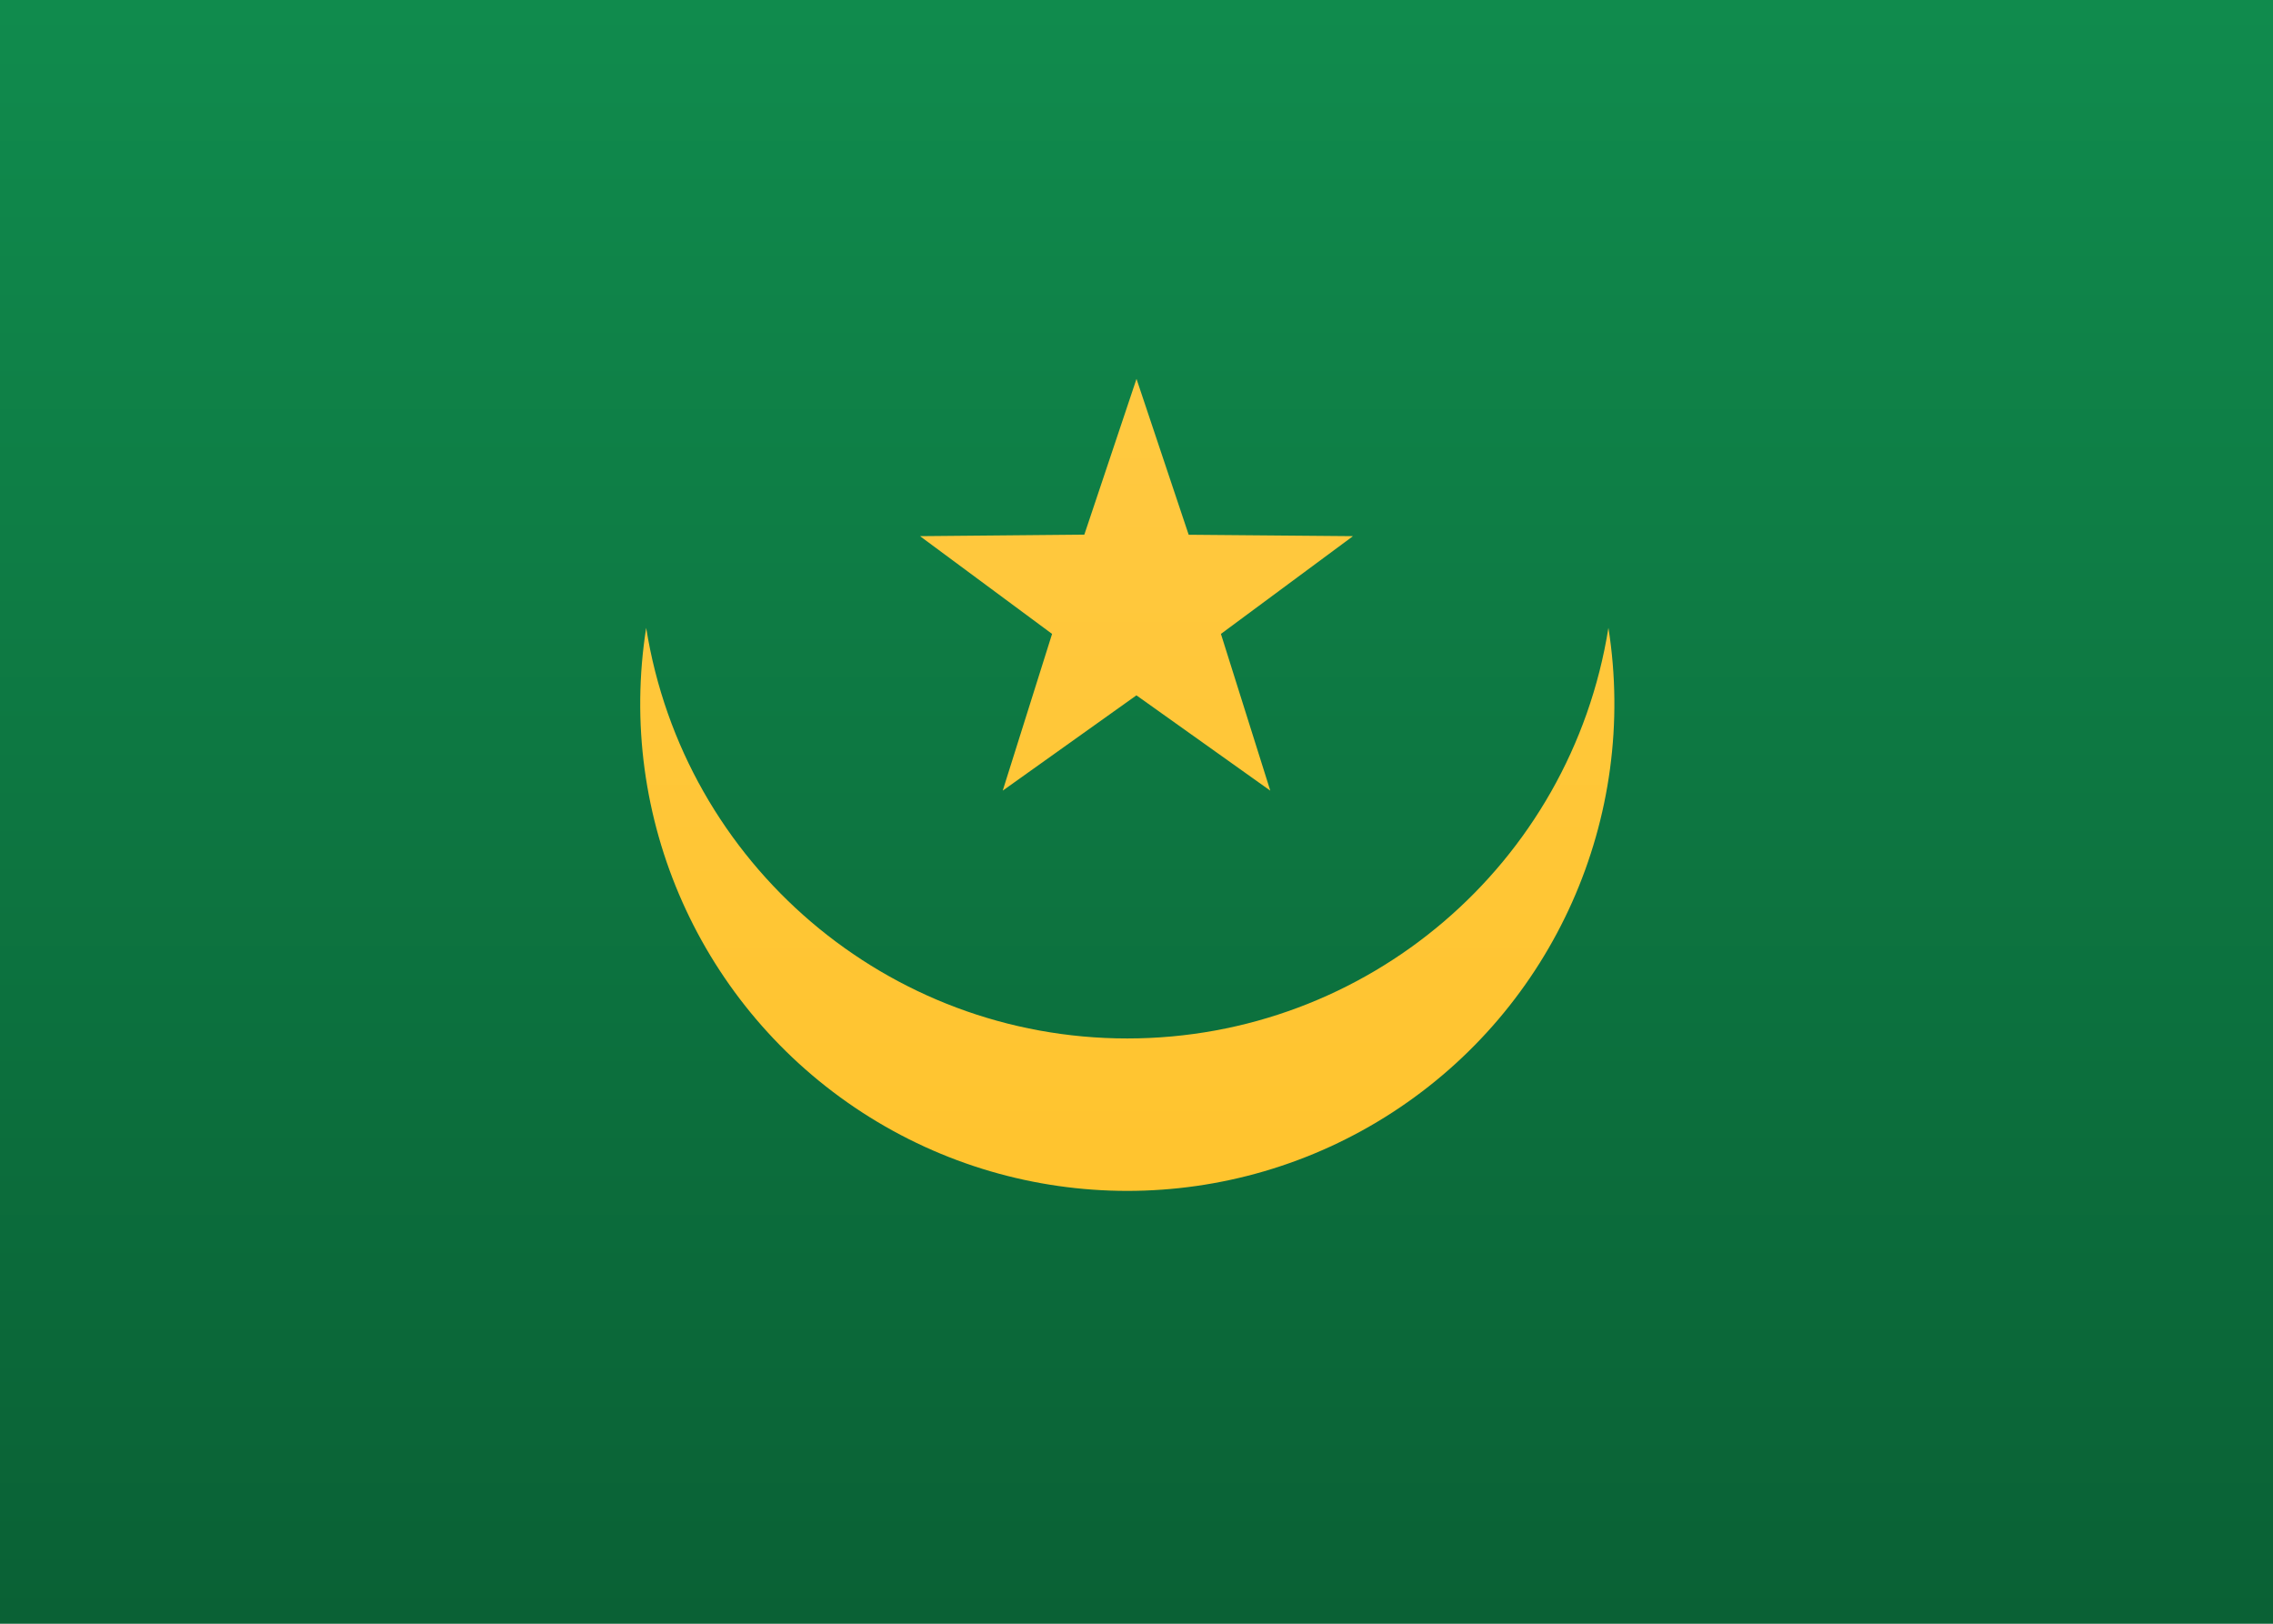
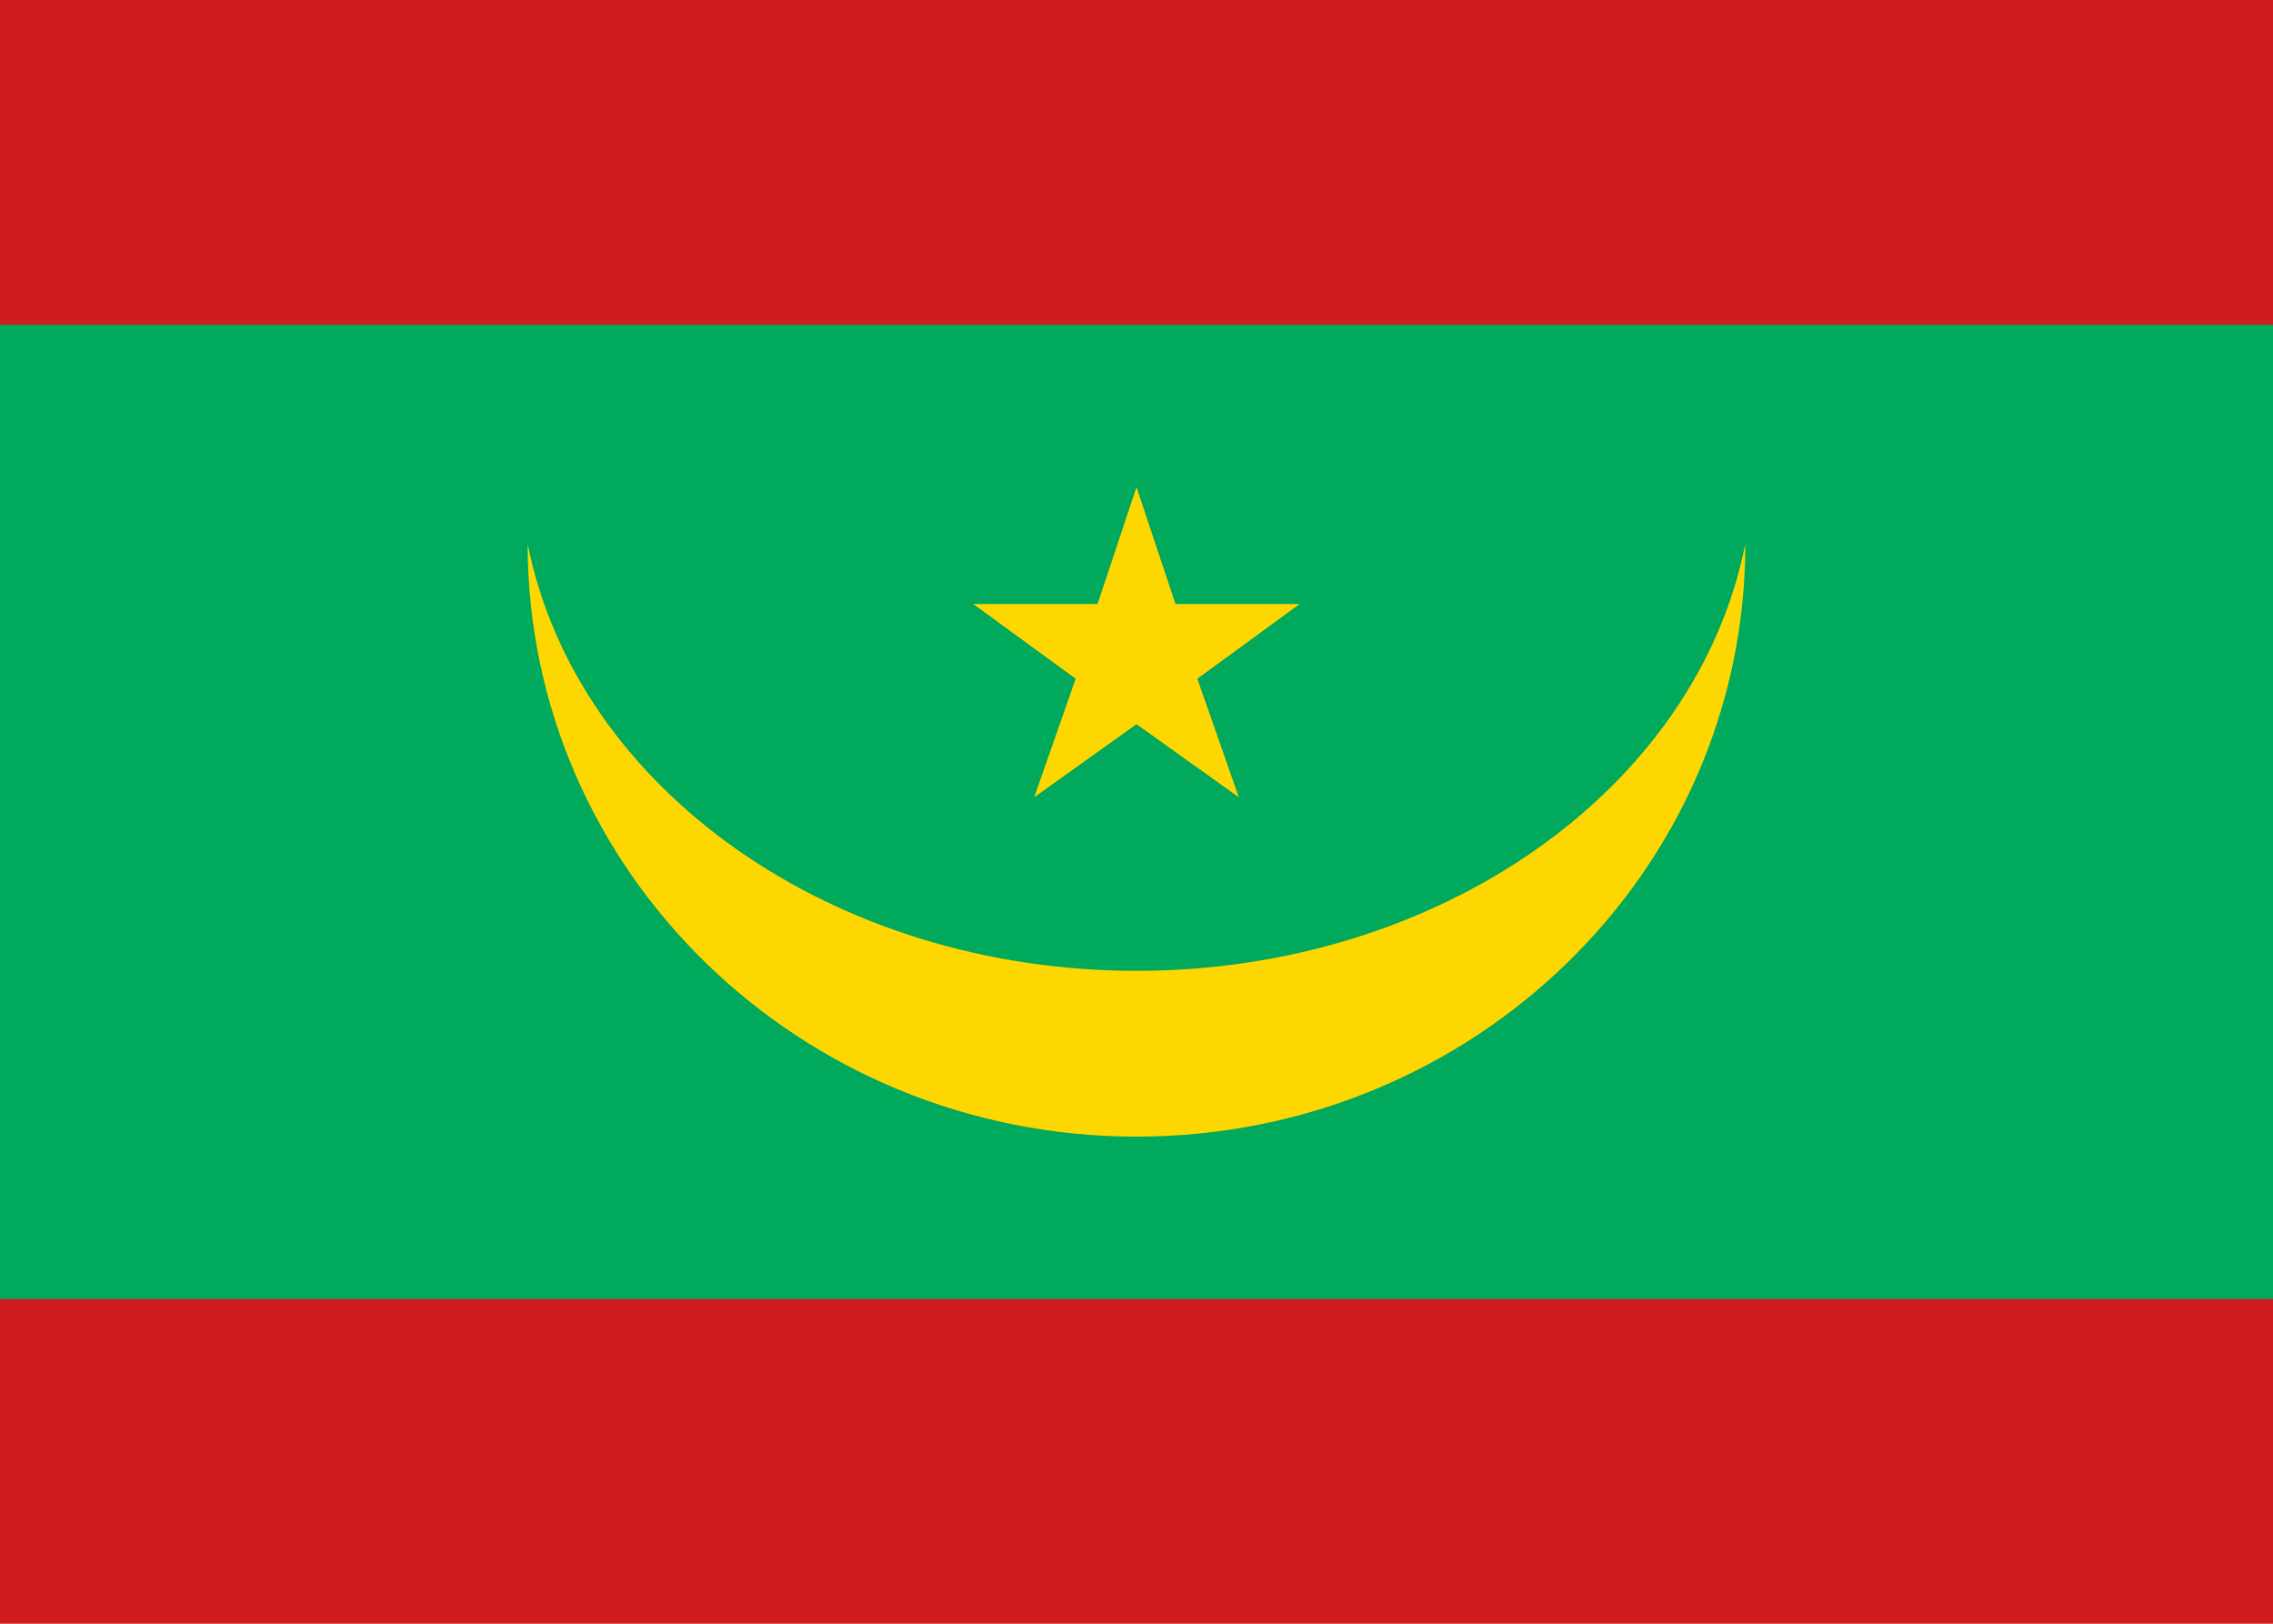
<svg xmlns="http://www.w3.org/2000/svg" width="21" height="15">
-   <defs>
-     <linearGradient x1="50%" y1="0%" x2="50%" y2="100%" id="a">
-       <stop stop-color="#FFF" offset="0%" />
-       <stop stop-color="#F0F0F0" offset="100%" />
-     </linearGradient>
-     <linearGradient x1="50%" y1="0%" x2="50%" y2="100%" id="b">
-       <stop stop-color="#108B4D" offset="0%" />
-       <stop stop-color="#0A6135" offset="100%" />
-     </linearGradient>
-     <linearGradient x1="50%" y1="0%" x2="50%" y2="100%" id="c">
-       <stop stop-color="#FFC941" offset="0%" />
-       <stop stop-color="#FFC42E" offset="100%" />
-     </linearGradient>
-   </defs>
-   <g fill="none" fill-rule="evenodd">
-     <path fill="url(#a)" d="M0 0h21v15H0z" />
-     <path fill="url(#b)" d="M0 0h21v15H0z" />
-     <path d="M14.86 5.8a4.5 4.5 0 1 1-8.89 0 4.501 4.501 0 0 0 8.89 0zm-4.36.623l-1.236.881.456-1.448-1.22-.903 1.518-.014L10.5 3.5l.482 1.44 1.518.013-1.22.903.456 1.448-1.236-.88z" fill="url(#c)" />
-   </g>
+   <path fill="#d01c1f" d="M0 0h21v15H0Z" />
+   <path fill="#00a95c" d="M0 3h21v9H0Z" />
+   <path fill="gold" d="M8.992 5.58H10.14l.36-1.08.36 1.08h1.147l-.945.69.383 1.095-.945-.675-.945.675.383-1.095ZM4.875 5.025a5.701 4.71 0 0 0 11.25 0 5.625 5.475 0 0 1-11.25 0Z" />
</svg>
